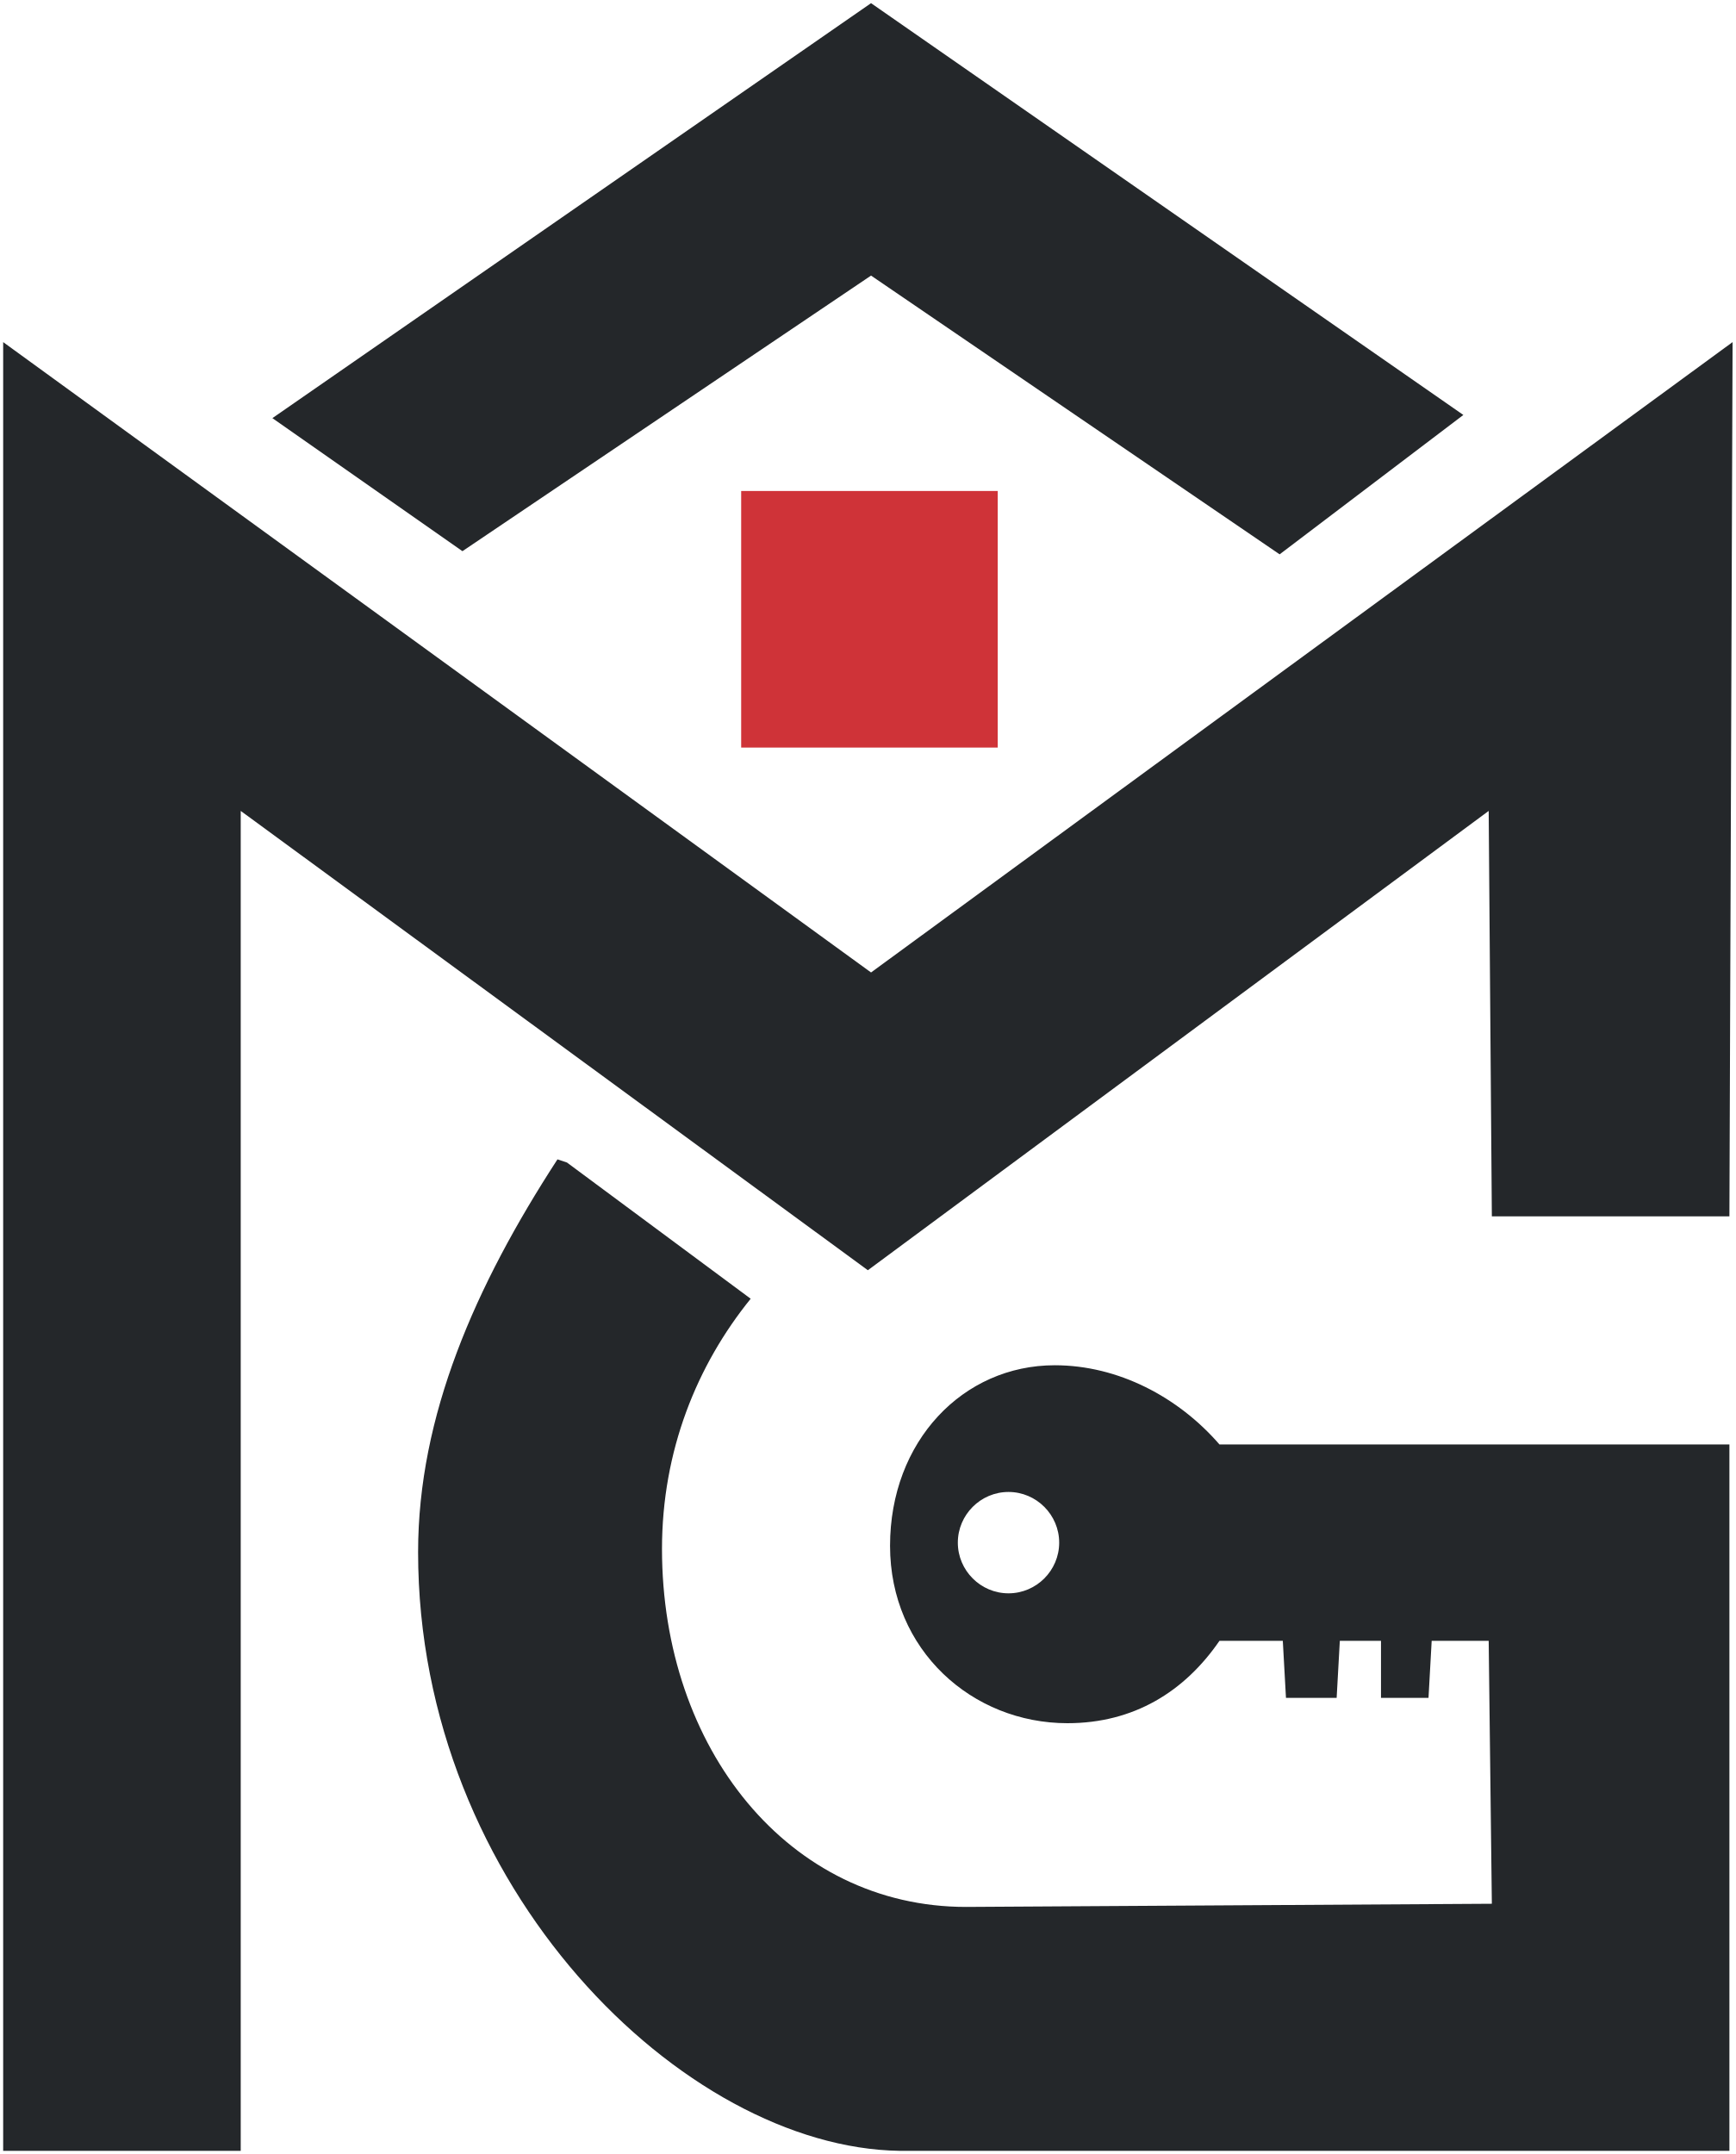
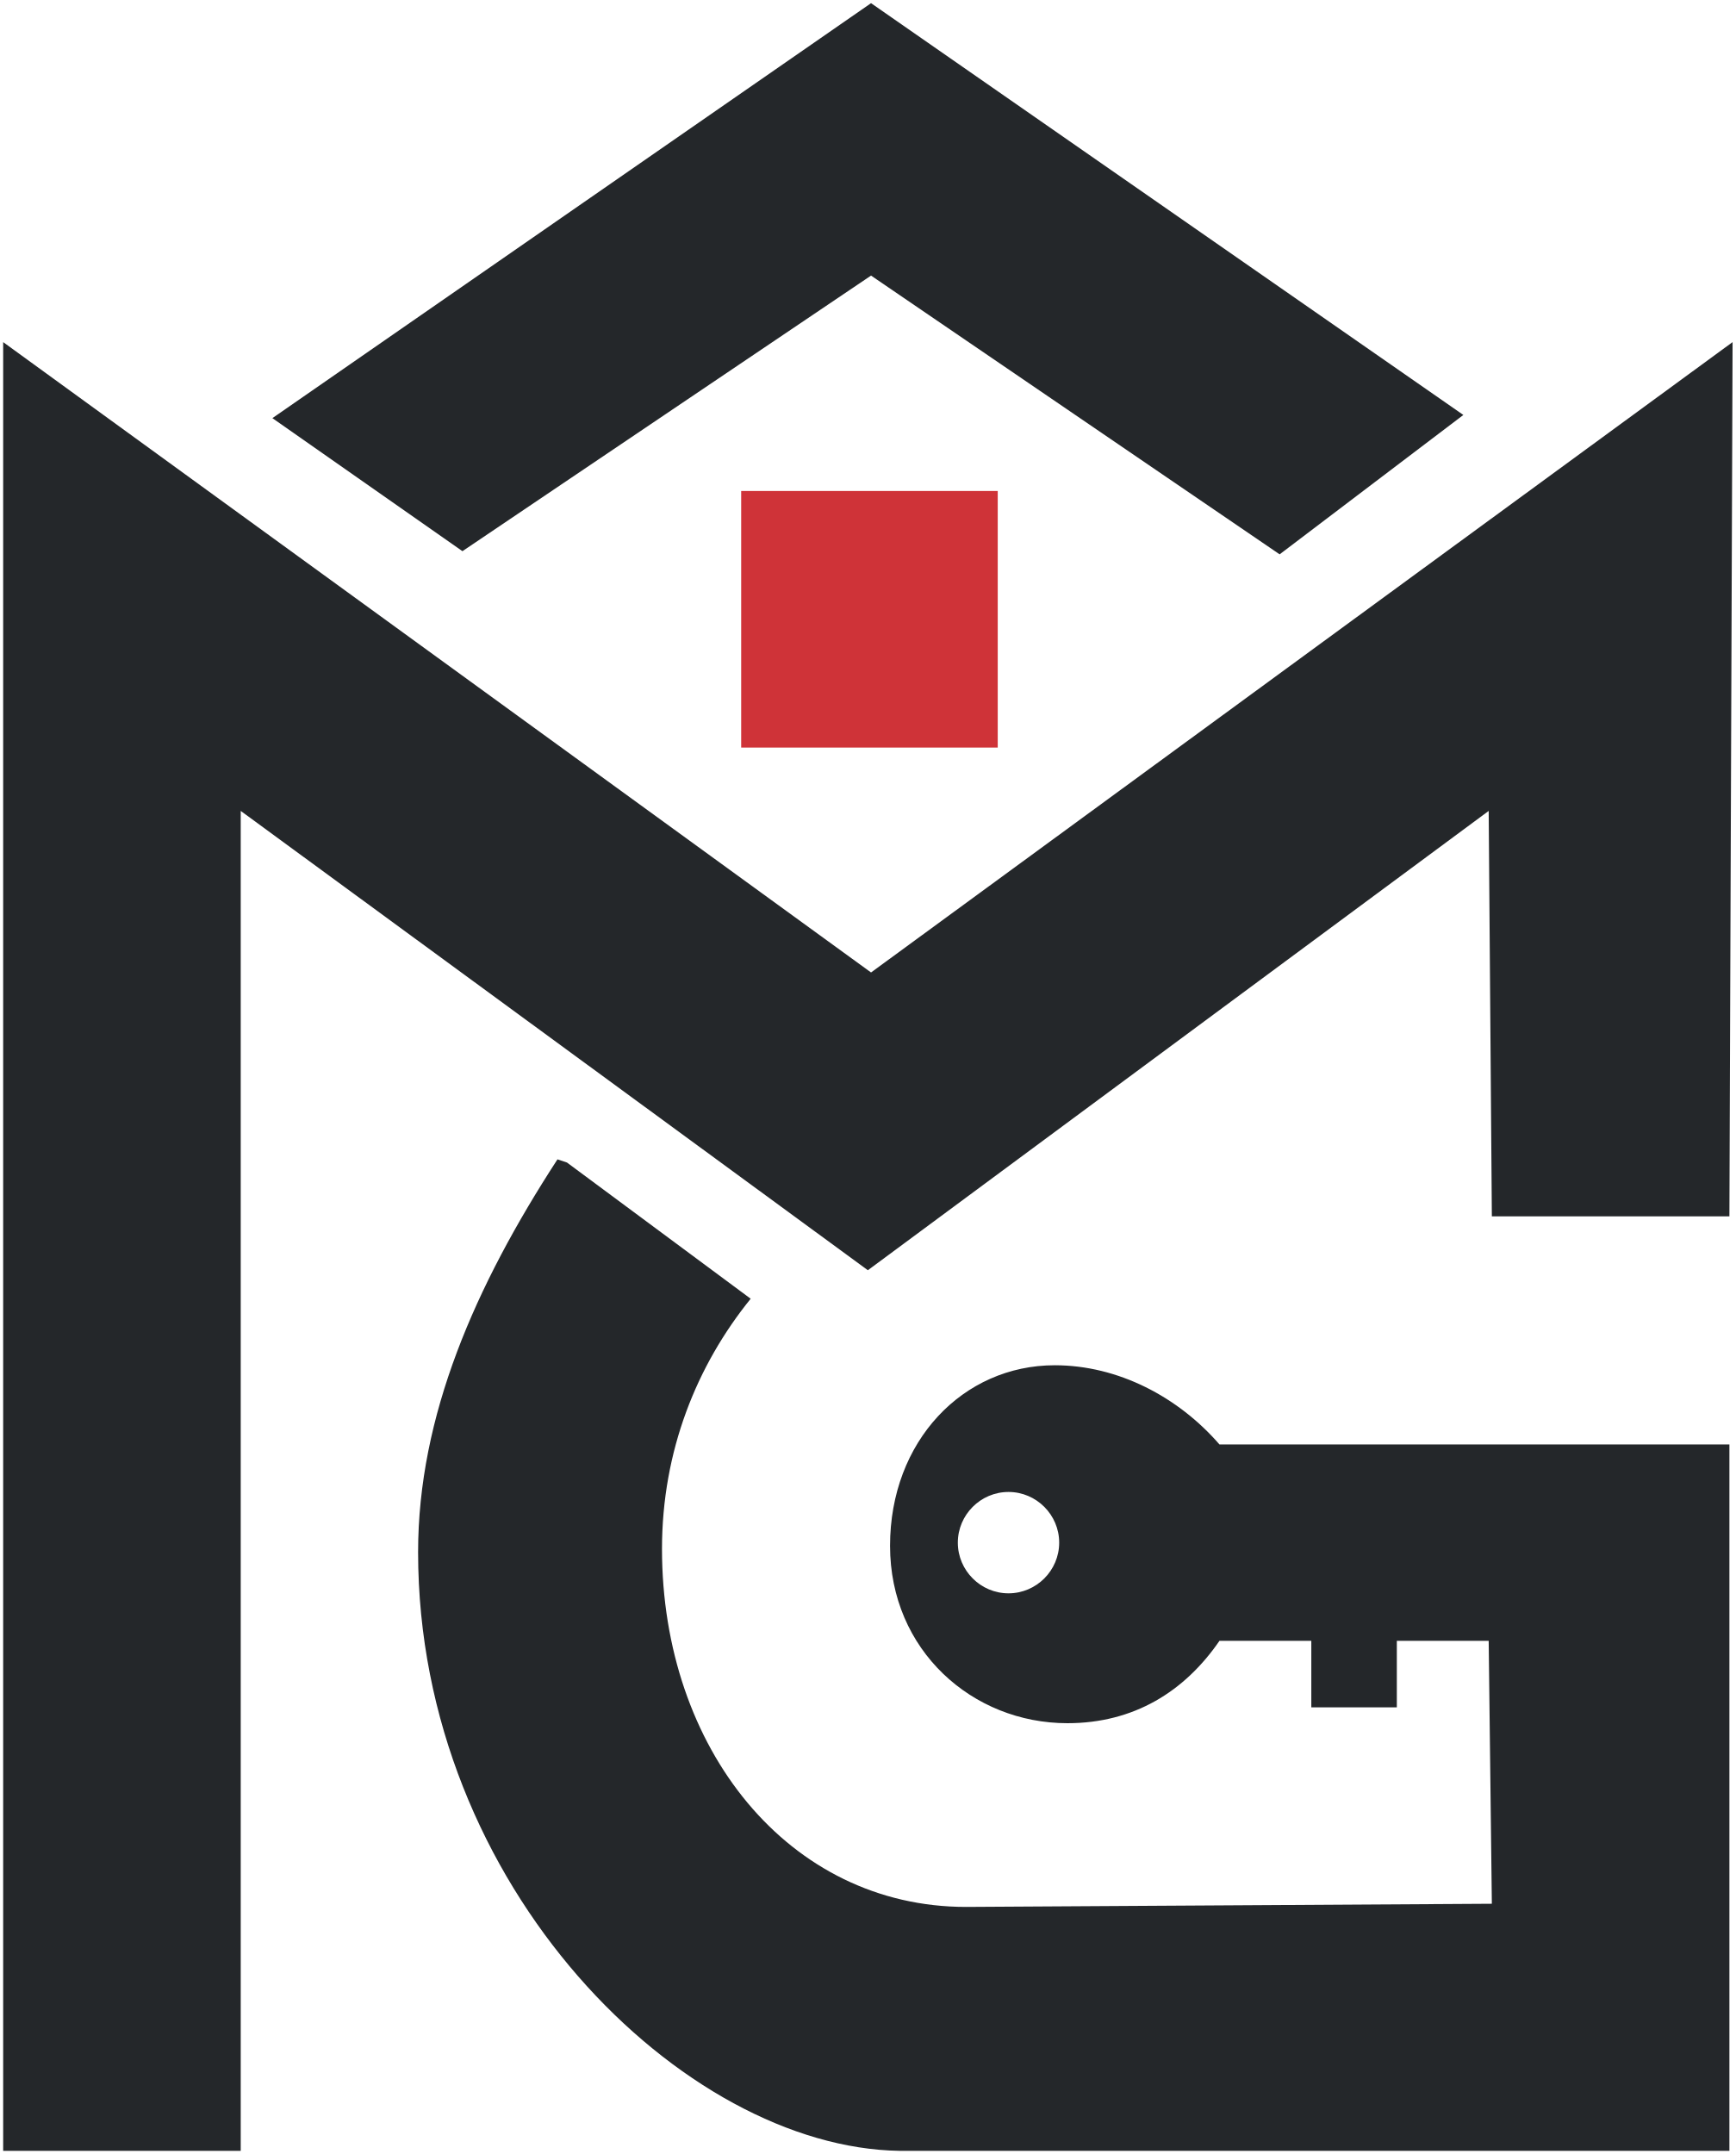
<svg xmlns="http://www.w3.org/2000/svg" width="548" height="680" viewBox="236 368 548 680" role="img" aria-label="Mortgage Geek icon (small format)">
  <g id="mortgage-geek-icon" shape-rendering="geometricPrecision">
-     <path id="main-mark" d="M 511 369 L 698 499 L 640 543 L 511 455 L 382 542 L 322 500 Z M 237 1047 L 312 1047 L 312 624 L 510 769 L 706 624 L 707 752 L 782 752 L 783 476 L 511 675 L 237 476 Z  M 412 734 C 386 774 368 815 368 858 C 368 964 452 1046 520 1047 L 782 1047 L 782 824 L 621 824 C 608 809 589 799 569 799 C 540 799 517 823 517 856 C 517 889 543 912 573 912 C 594 912 610 902 621 886 L 641 886 L 642 904 L 658 904 L 659 886 L 672 886 L 672 904 L 687 904 L 688 886 L 706 886 L 707 969 L 541 970 C 485 970 445 920 445 857 C 445 826 456 799 473 778 L 415 735 Z M 554.4 839 C 563.2 839 570.4 846.2 570.4 855 C 570.4 863.8 563.2 871 554.4 871 C 545.6 871 538.4 863.8 538.4 855 C 538.4 846.2 545.6 839 554.4 839 Z " fill="#24272A" fill-rule="evenodd" />
+     <path id="main-mark" d="M 511 369 L 698 499 L 640 543 L 511 455 L 382 542 L 322 500 Z M 237 1047 L 312 1047 L 312 624 L 510 769 L 706 624 L 707 752 L 782 752 L 783 476 L 511 675 L 237 476 Z  M 412 734 C 386 774 368 815 368 858 C 368 964 452 1046 520 1047 L 782 1047 L 782 824 L 621 824 C 608 809 589 799 569 799 C 540 799 517 823 517 856 C 517 889 543 912 573 912 C 594 912 610 902 621 886 L 650 886 L 650 907 L 677 907 L 677 886 L 706 886 L 707 969 L 541 970 C 485 970 445 920 445 857 C 445 826 456 799 473 778 L 415 735 Z M 554.4 839 C 563.2 839 570.4 846.2 570.4 855 C 570.4 863.8 563.2 871 554.4 871 C 545.6 871 538.4 863.8 538.4 855 C 538.4 846.2 545.6 839 554.4 839 Z " fill="#24272A" fill-rule="evenodd" />
    <rect id="window-single" x="470" y="523" width="81" height="81" fill="#CF3338" />
  </g>
</svg>
